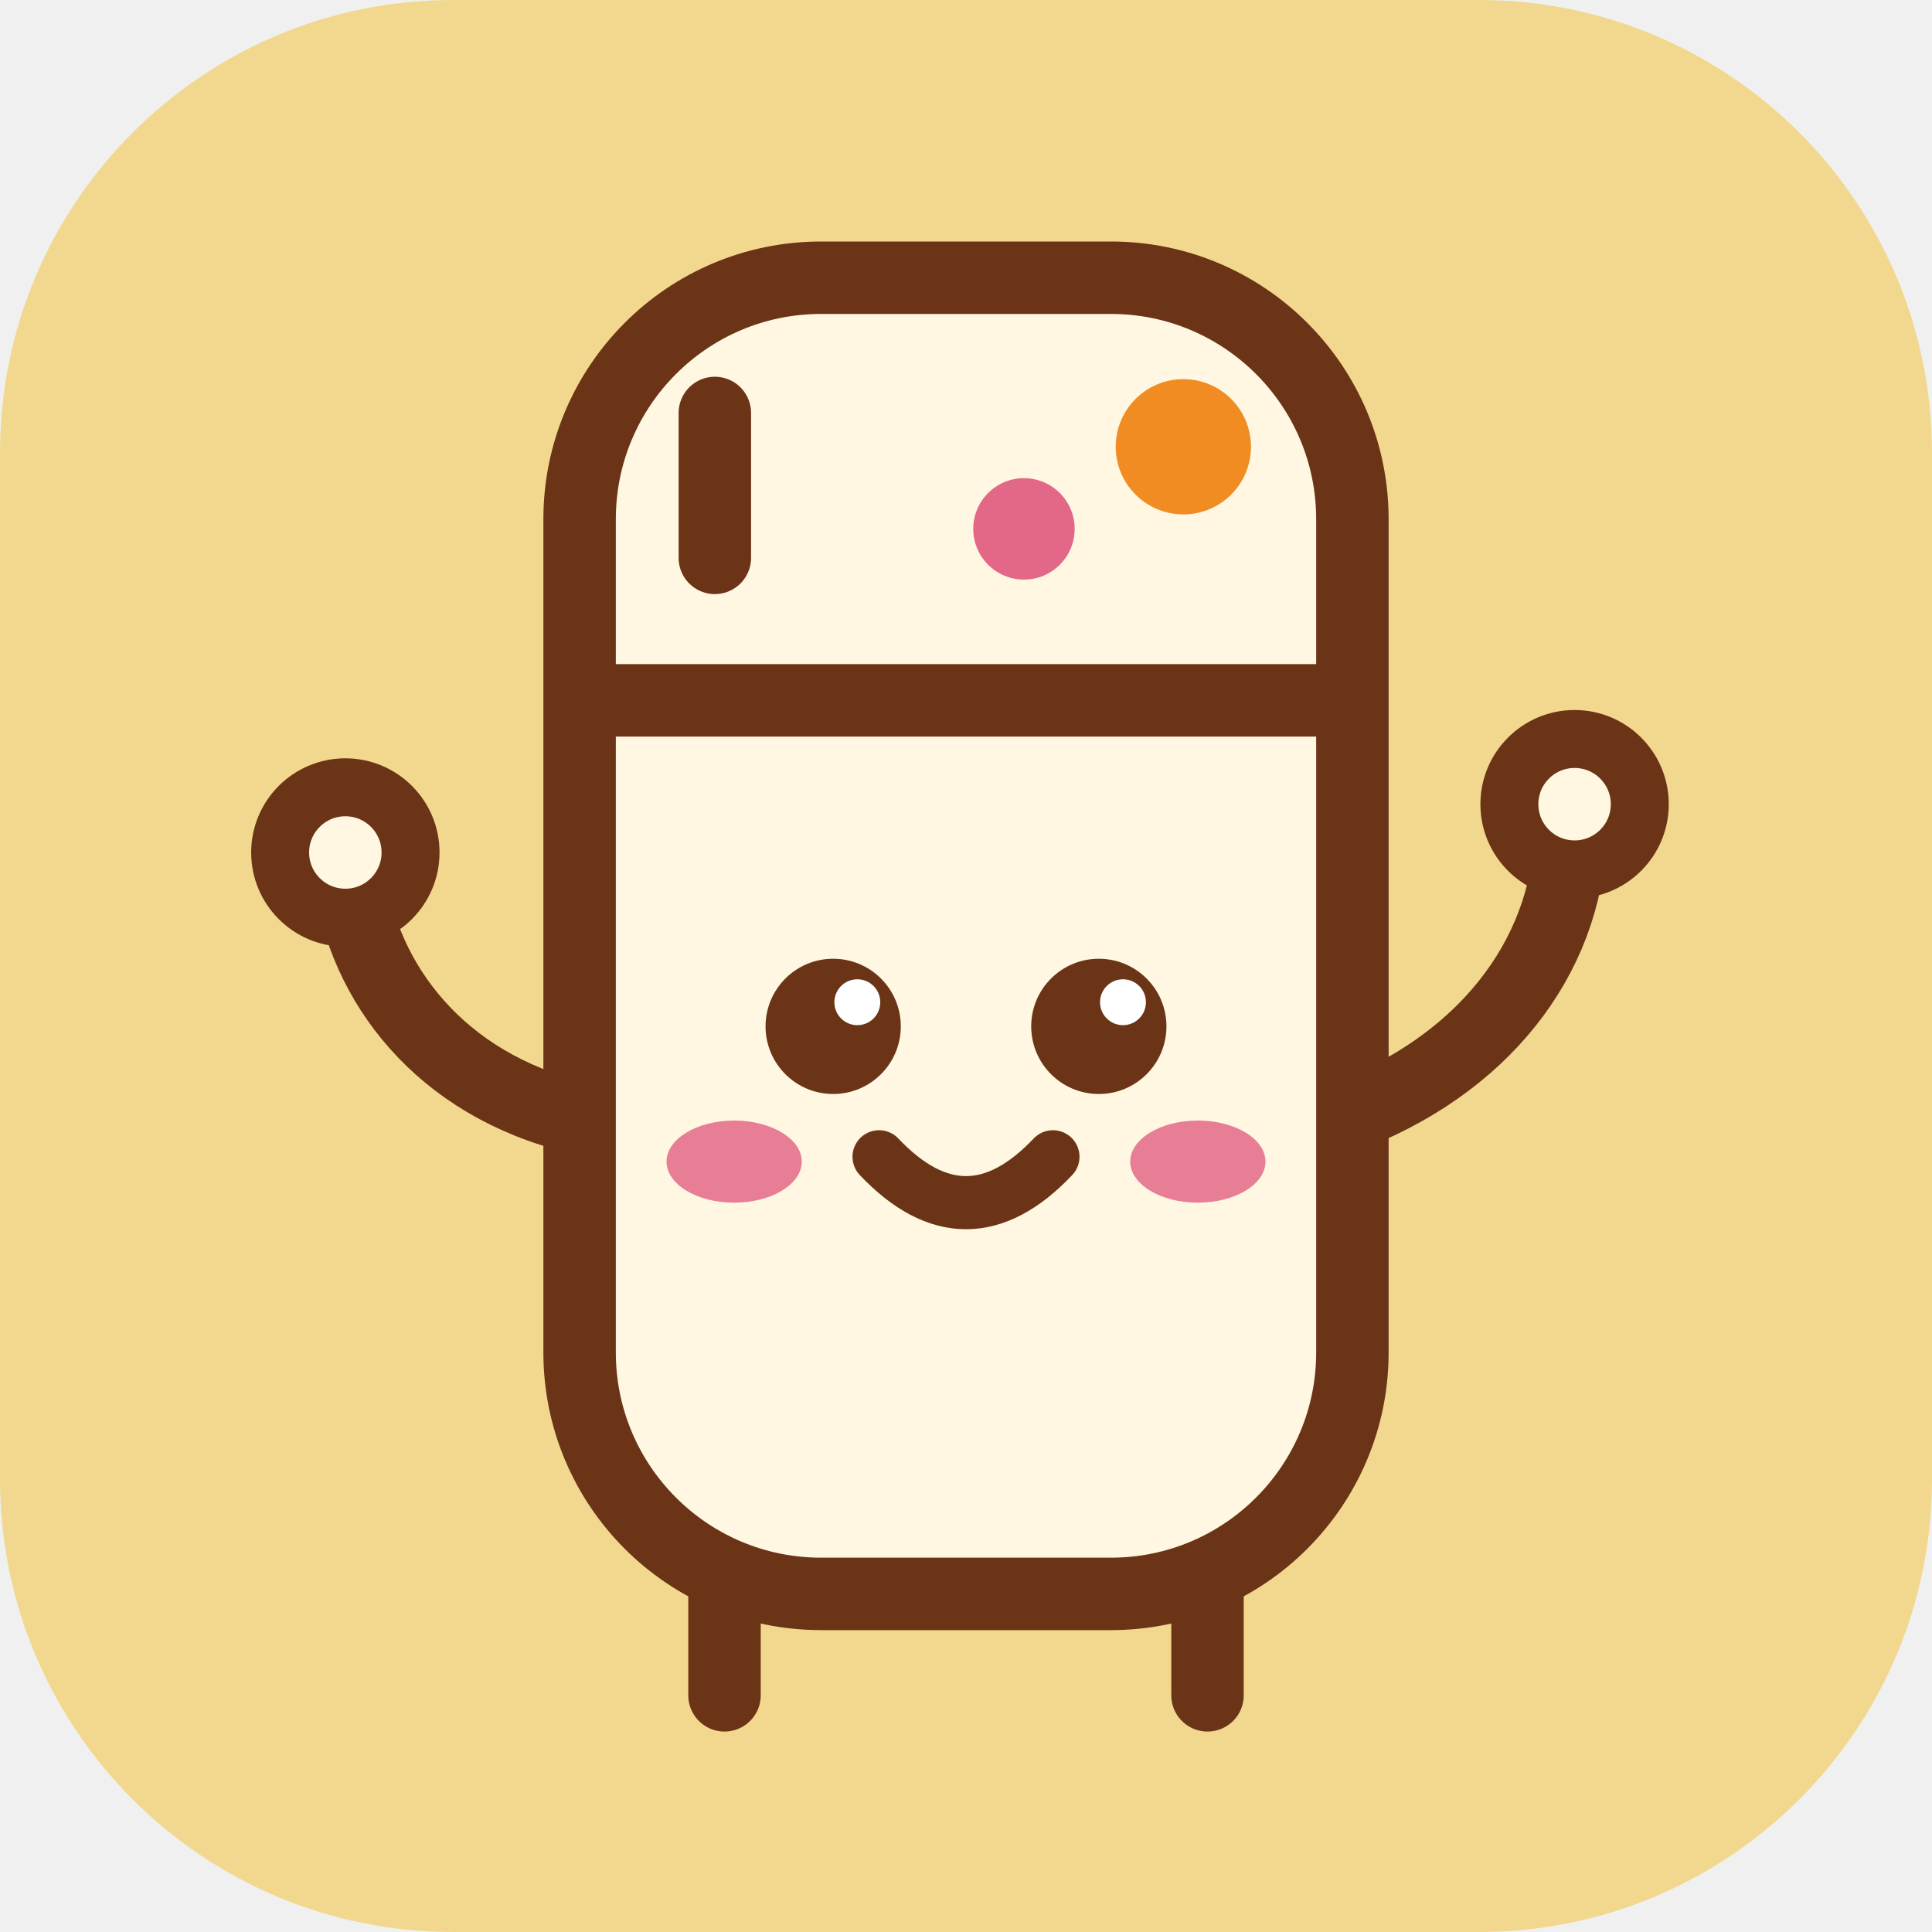
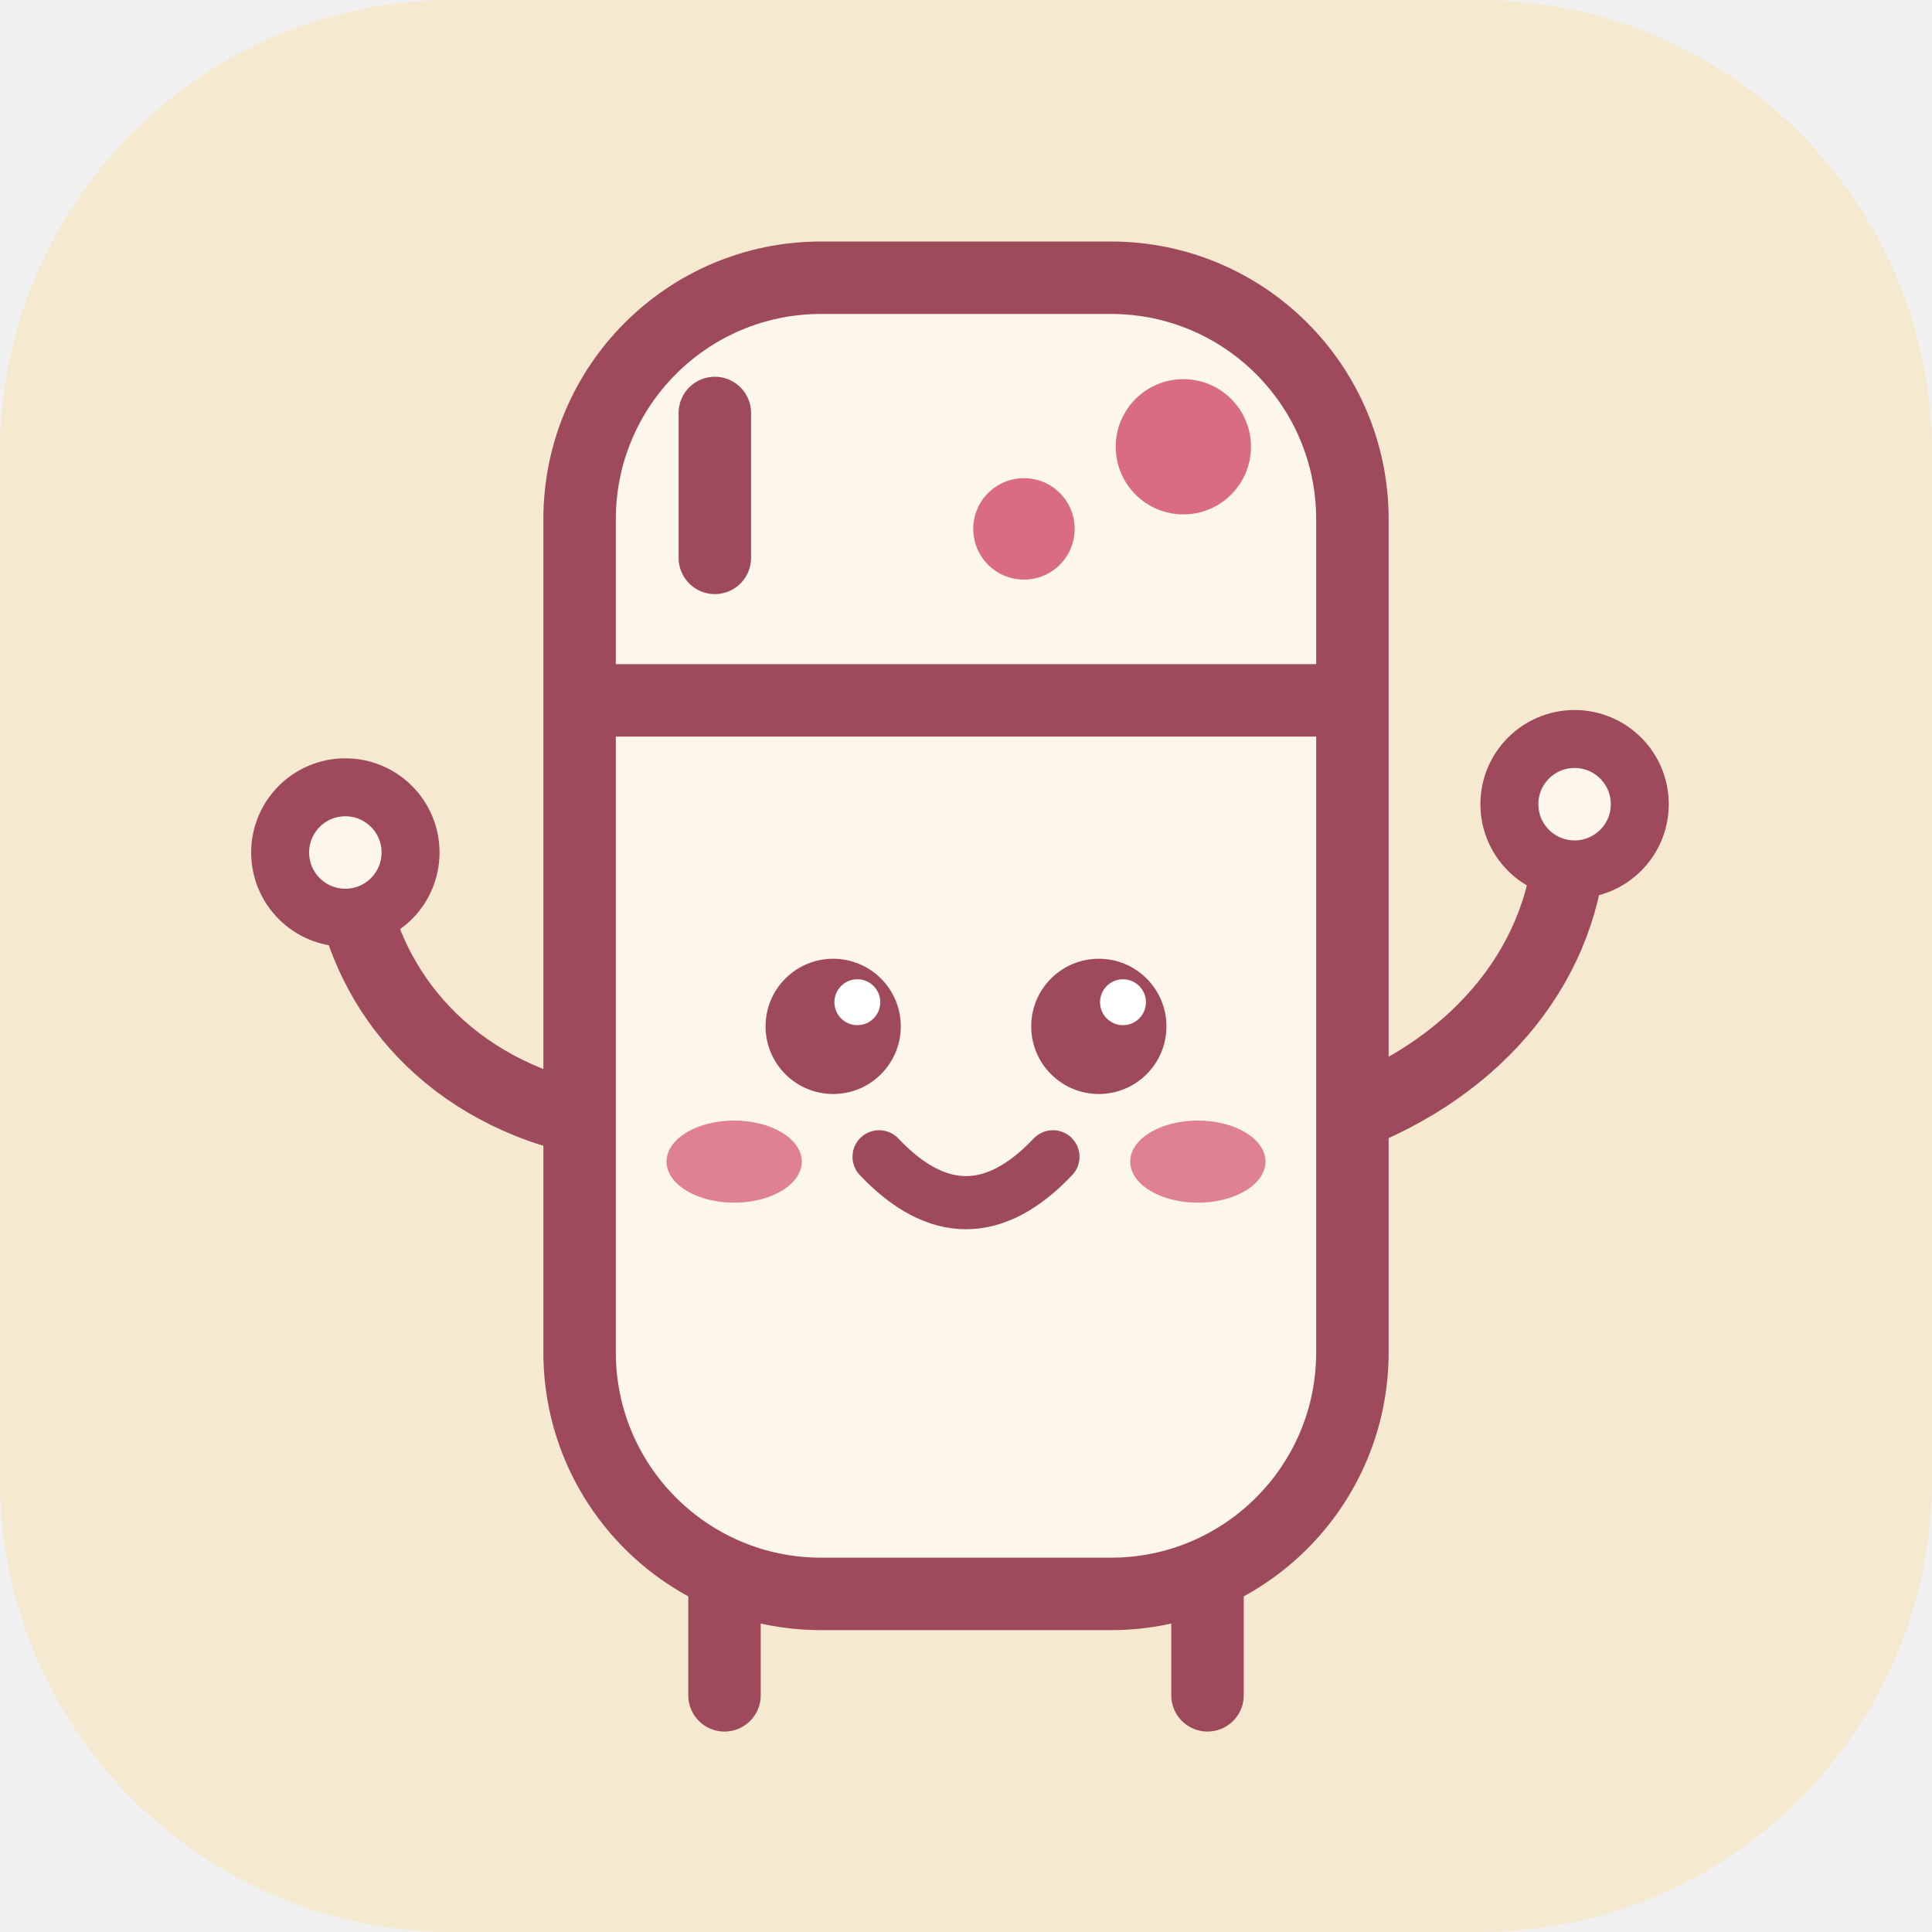
<svg xmlns="http://www.w3.org/2000/svg" viewBox="0 0 64 64">
-   <rect width="64" height="64" rx="15" fill="#f2d88f" />
+   <rect width="64" height="64" rx="15" fill="#f5e9cf" />
  <g transform="translate(6.4 5.2) scale(.8)">
    <g class="arm-l">
-       <path d="M17 40C11 39 7.5 35 6.6 30.6" fill="none" stroke="#6b3416" stroke-width="3" stroke-linecap="round" />
-       <circle cx="6.3" cy="28.8" r="2.7" fill="#fff7e2" stroke="#6b3416" stroke-width="2.4" />
+       <path d="M17 40C11 39 7.5 35 6.6 30.6" fill="none" stroke="#9f4a5c" stroke-width="3" stroke-linecap="round" />
+       <circle cx="6.3" cy="28.8" r="2.7" fill="#fdf6ea" stroke="#9f4a5c" stroke-width="2.4" />
    </g>
    <g class="arm-r">
-       <path d="M47 40C53 38 56.6 33.6 57 28.6" fill="none" stroke="#6b3416" stroke-width="3" stroke-linecap="round" />
-       <circle cx="57.2" cy="26.8" r="2.7" fill="#fff7e2" stroke="#6b3416" stroke-width="2.4" />
+       <path d="M47 40C53 38 56.6 33.6 57 28.6" fill="none" stroke="#9f4a5c" stroke-width="3" stroke-linecap="round" />
+       <circle cx="57.2" cy="26.8" r="2.7" fill="#fdf6ea" stroke="#9f4a5c" stroke-width="2.4" />
    </g>
-     <path d="M22 59.5v4.2M42 59.5v4.2" stroke="#6b3416" stroke-width="3" stroke-linecap="round" />
-     <rect x="16" y="5" width="32" height="54.5" rx="10" fill="#fff7e2" stroke="#6b3416" stroke-width="3" />
-     <path d="M16 22.5H48" stroke="#6b3416" stroke-width="3" />
-     <path d="M21.6 10.6v6" stroke="#6b3416" stroke-width="3" stroke-linecap="round" />
-     <circle class="magnet m1" cx="41" cy="12" r="2.8" fill="#f08c21" />
-     <circle class="magnet m2" cx="34.4" cy="15.4" r="2.1" fill="#e36888" />
+     <path d="M22 59.5v4.2M42 59.5v4.2" stroke="#9f4a5c" stroke-width="3" stroke-linecap="round" />
+     <rect x="16" y="5" width="32" height="54.5" rx="10" fill="#fdf6ea" stroke="#9f4a5c" stroke-width="3" />
+     <path d="M16 22.5H48" stroke="#9f4a5c" stroke-width="3" />
+     <path d="M21.6 10.6v6" stroke="#9f4a5c" stroke-width="3" stroke-linecap="round" />
+     <circle class="magnet m1" cx="41" cy="12" r="2.8" fill="#d96c81" />
+     <circle class="magnet m2" cx="34.4" cy="15.4" r="2.1" fill="#d96c81" />
    <g class="eyes">
-       <circle cx="26.5" cy="36" r="2.8" fill="#6b3416" />
-       <circle cx="37.5" cy="36" r="2.8" fill="#6b3416" />
+       <circle cx="26.5" cy="36" r="2.8" fill="#9f4a5c" />
+       <circle cx="37.5" cy="36" r="2.8" fill="#9f4a5c" />
      <circle cx="27.5" cy="35" r=".95" fill="#fff" />
      <circle cx="38.5" cy="35" r=".95" fill="#fff" />
    </g>
-     <ellipse cx="22.4" cy="41.6" rx="2.8" ry="1.7" fill="#e36888" opacity=".85" />
-     <ellipse cx="41.6" cy="41.6" rx="2.8" ry="1.7" fill="#e36888" opacity=".85" />
-     <path d="M28.4 41.4Q32 45.2 35.6 41.4" stroke="#6b3416" stroke-width="2.2" fill="none" stroke-linecap="round" />
+     <ellipse cx="22.4" cy="41.6" rx="2.8" ry="1.7" fill="#d96c81" opacity=".85" />
+     <ellipse cx="41.6" cy="41.6" rx="2.8" ry="1.7" fill="#d96c81" opacity=".85" />
+     <path d="M28.4 41.4Q32 45.2 35.6 41.4" stroke="#9f4a5c" stroke-width="2.2" fill="none" stroke-linecap="round" />
  </g>
</svg>
